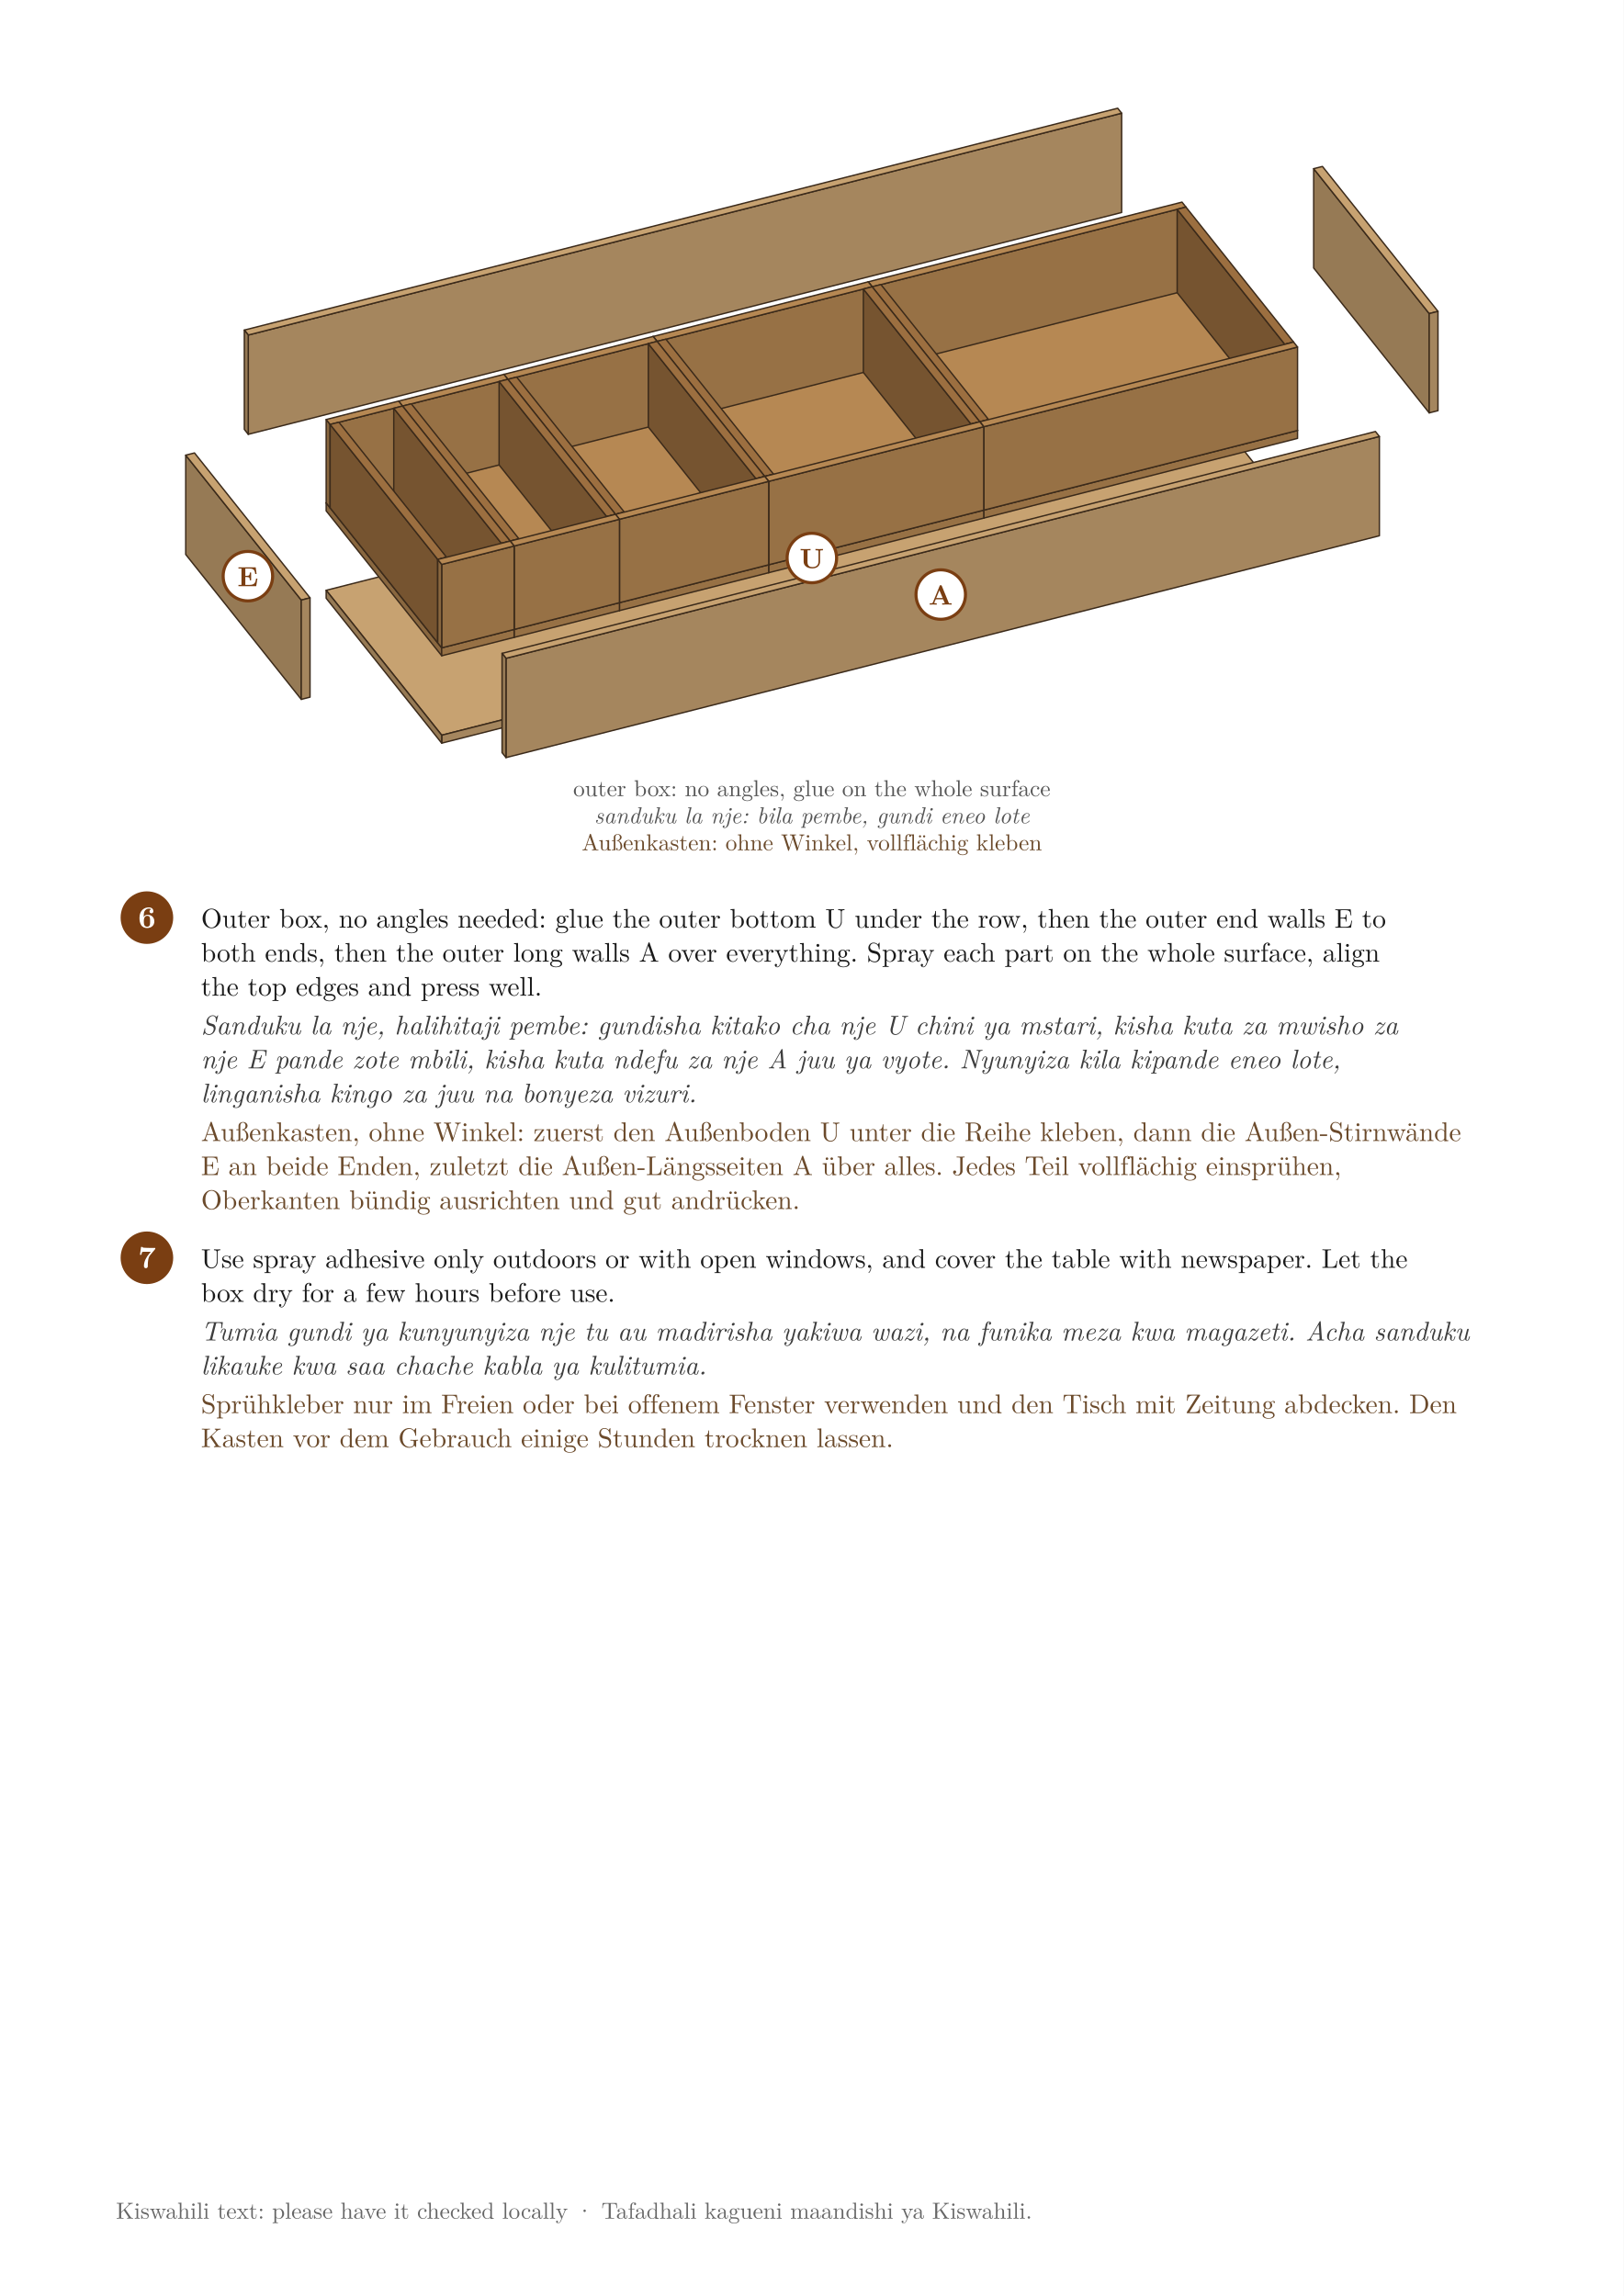
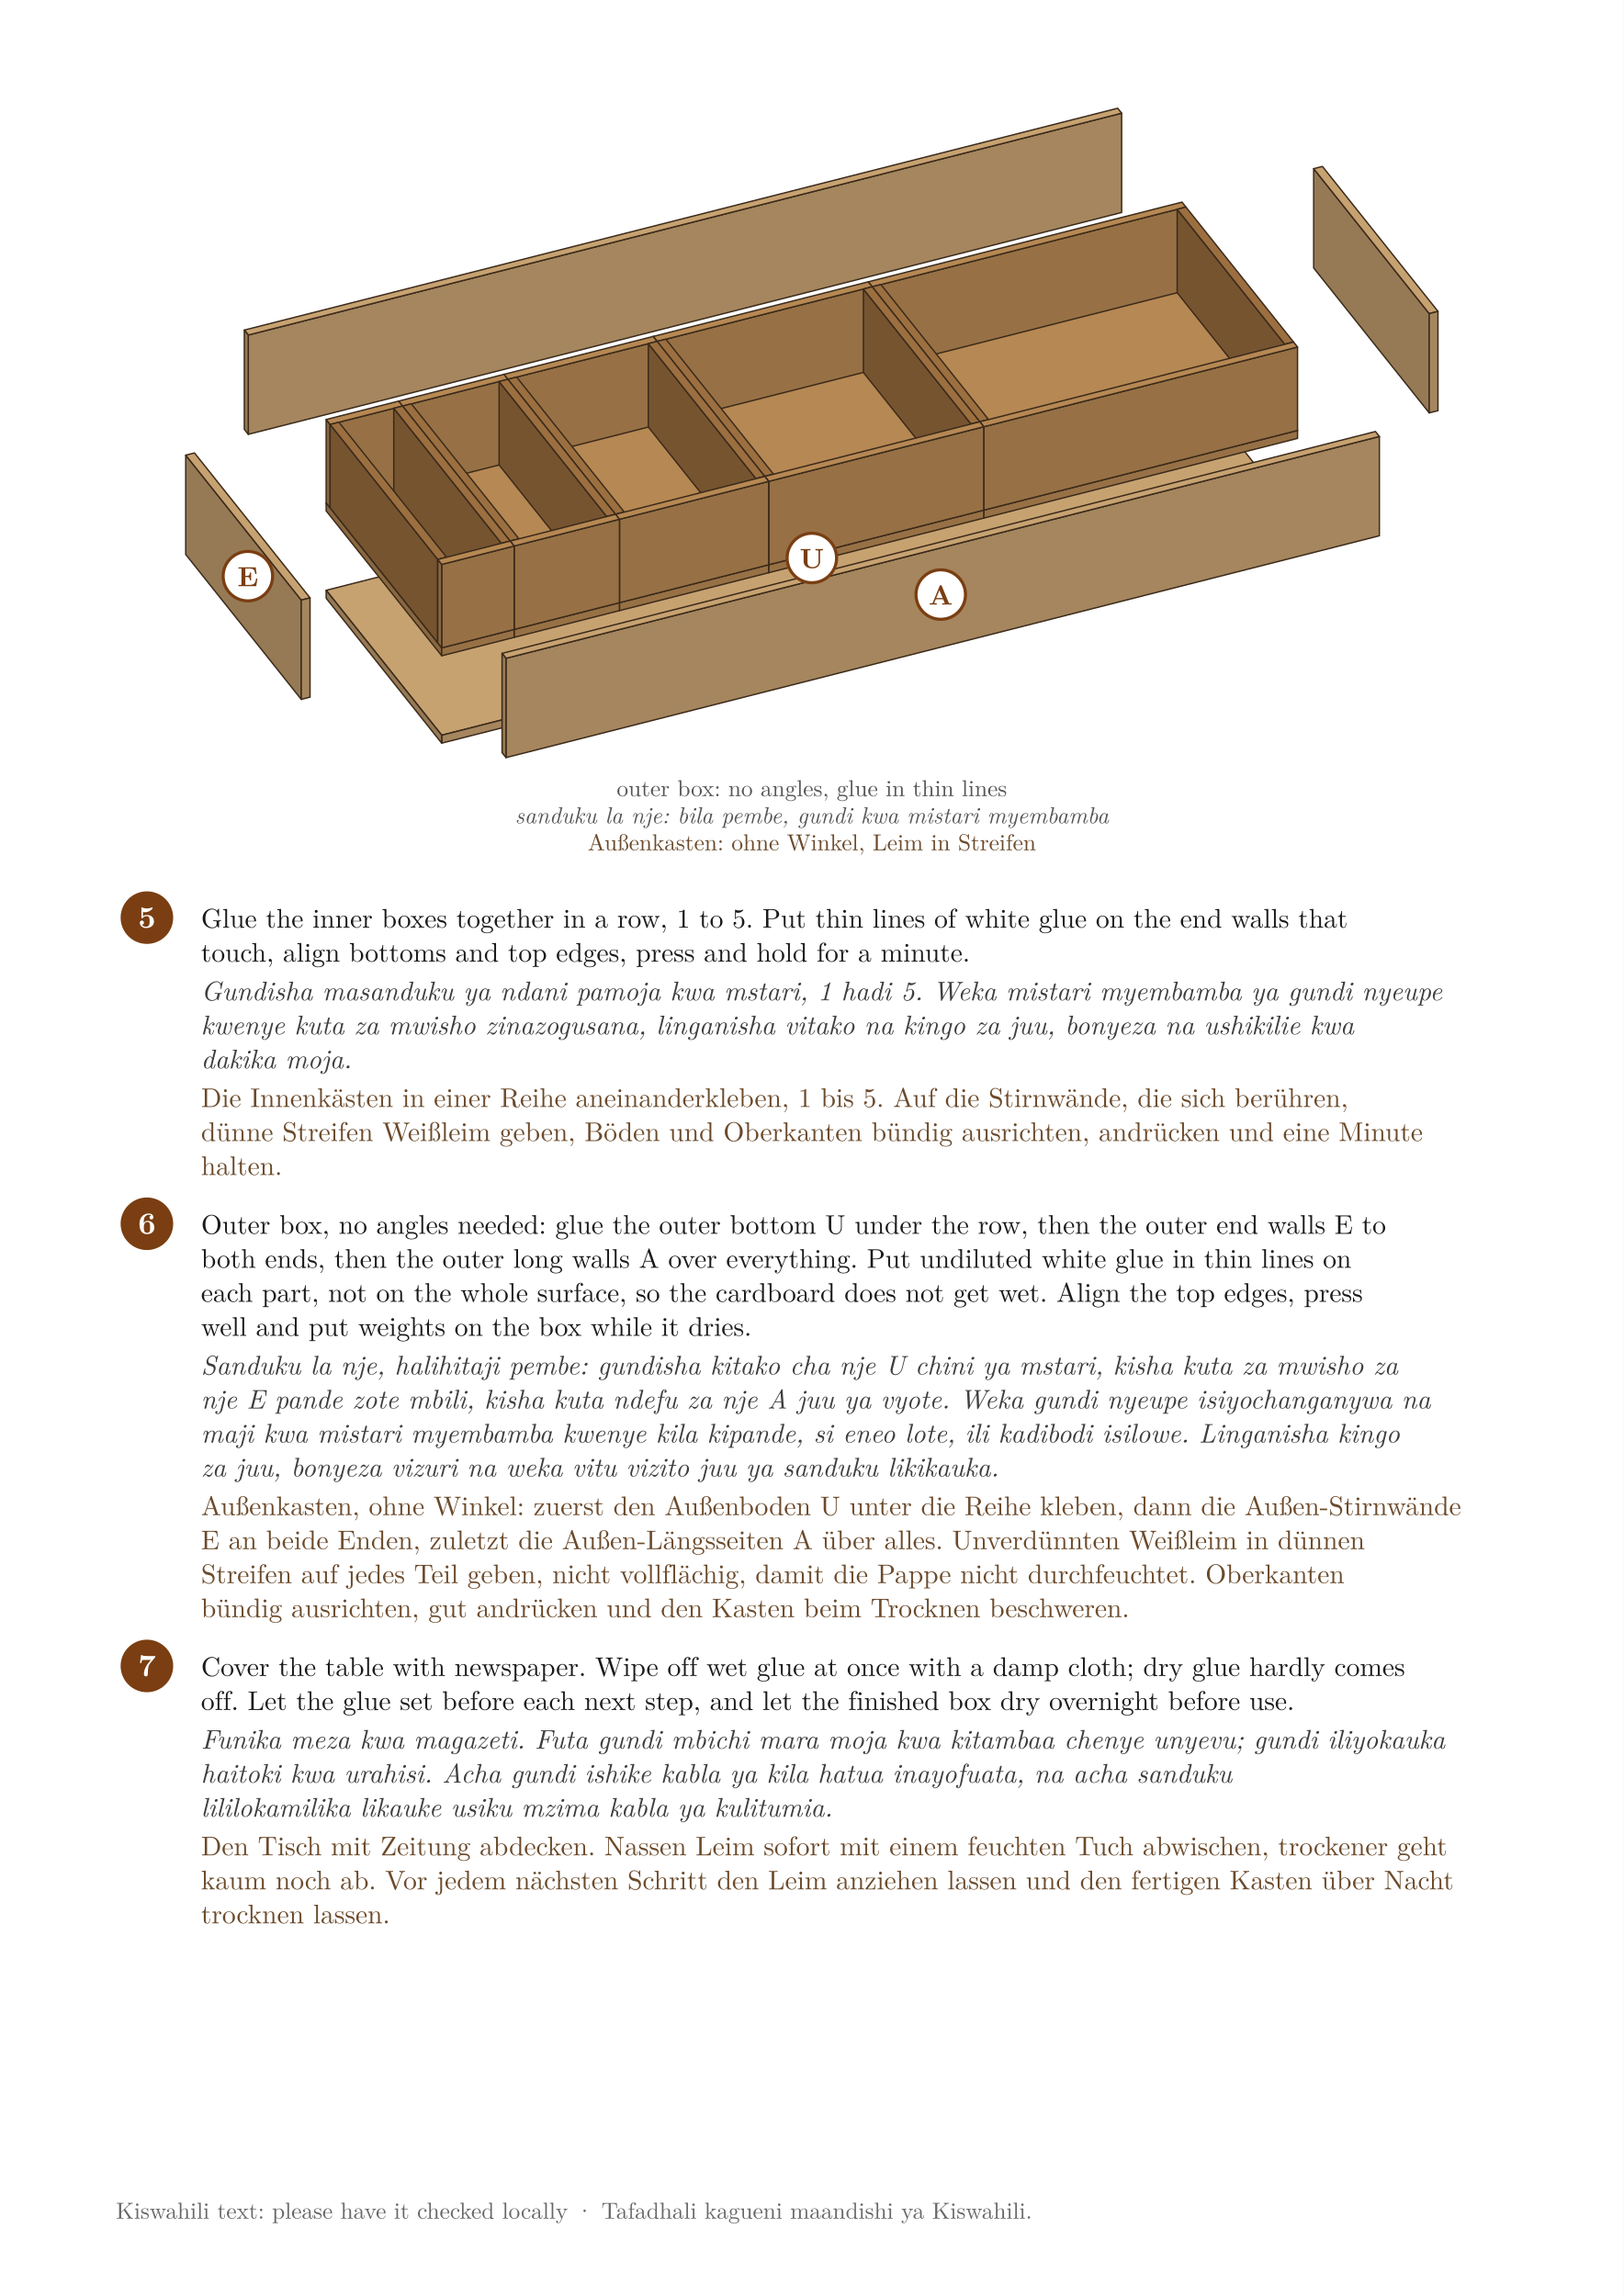
<svg xmlns="http://www.w3.org/2000/svg" width="210mm" height="297mm" viewBox="0 0 210 297" font-family="'Latin Modern Roman', 'CMU Serif', serif">
  <rect width="100%" height="100%" fill="#ffffff" />
  <path d="M184.845,53.410 L184.845,40.565 L169.902,21.819 L169.902,34.664 L184.845,53.410 Z " fill="#967a55" fill-rule="evenodd" stroke="#3b2a1a" stroke-width="0.18" stroke-linejoin="round" />
  <path d="M169.902,21.819 L184.845,40.565 L185.980,40.277 L171.037,21.531 L169.902,21.819 Z " fill="#c7a271" fill-rule="evenodd" stroke="#3b2a1a" stroke-width="0.18" stroke-linejoin="round" />
  <path d="M184.845,53.410 L185.980,53.121 L185.980,40.277 L184.845,40.565 L184.845,53.410 Z " fill="#a5865e" fill-rule="evenodd" stroke="#3b2a1a" stroke-width="0.18" stroke-linejoin="round" />
  <path d="M32.109,56.182 L145.068,27.486 L145.068,14.641 L32.109,43.337 L32.109,56.182 Z " fill="#a5865e" fill-rule="evenodd" stroke="#3b2a1a" stroke-width="0.18" stroke-linejoin="round" />
  <path d="M31.598,42.696 L32.109,43.337 L145.068,14.641 L144.557,14.000 L31.598,42.696 Z " fill="#c7a271" fill-rule="evenodd" stroke="#3b2a1a" stroke-width="0.18" stroke-linejoin="round" />
  <path d="M32.109,56.182 L32.109,43.337 L31.598,42.696 L31.598,55.541 L32.109,56.182 Z " fill="#967a55" fill-rule="evenodd" stroke="#3b2a1a" stroke-width="0.18" stroke-linejoin="round" />
  <path d="M42.184,76.357 L57.127,95.103 L167.816,66.984 L152.873,48.238 L42.184,76.357 Z " fill="#c7a271" fill-rule="evenodd" stroke="#3b2a1a" stroke-width="0.18" stroke-linejoin="round" />
  <path d="M57.127,96.131 L167.816,68.011 L167.816,66.984 L57.127,95.103 L57.127,96.131 Z " fill="#a5865e" fill-rule="evenodd" stroke="#3b2a1a" stroke-width="0.18" stroke-linejoin="round" />
  <path d="M57.127,96.131 L57.127,95.103 L42.184,76.357 L42.184,77.385 L57.127,96.131 Z " fill="#967a55" fill-rule="evenodd" stroke="#3b2a1a" stroke-width="0.18" stroke-linejoin="round" />
  <path d="M112.287,47.245 L127.230,65.991 L167.816,55.681 L152.873,36.934 L112.287,47.245 Z " fill="#b68853" fill-rule="evenodd" stroke="#3b2a1a" stroke-width="0.18" stroke-linejoin="round" />
  <path d="M127.230,67.019 L127.230,65.991 L112.287,47.245 L112.287,48.272 L127.230,67.019 Z " fill="#89673f" fill-rule="evenodd" stroke="#3b2a1a" stroke-width="0.18" stroke-linejoin="round" />
  <path d="M127.230,67.019 L167.816,56.708 L167.816,55.681 L127.230,65.991 L127.230,67.019 Z " fill="#977145" fill-rule="evenodd" stroke="#3b2a1a" stroke-width="0.18" stroke-linejoin="round" />
  <path d="M112.798,47.886 L153.384,37.575 L153.384,26.786 L112.798,37.096 L112.798,47.886 Z " fill="#977145" fill-rule="evenodd" stroke="#3b2a1a" stroke-width="0.18" stroke-linejoin="round" />
  <path d="M112.287,36.455 L112.798,37.096 L153.384,26.786 L152.873,26.145 L112.287,36.455 Z " fill="#b68853" fill-rule="evenodd" stroke="#3b2a1a" stroke-width="0.18" stroke-linejoin="round" />
  <path d="M112.798,47.886 L112.798,37.096 L112.287,36.455 L112.287,47.245 L112.798,47.886 Z " fill="#89673f" fill-rule="evenodd" stroke="#3b2a1a" stroke-width="0.18" stroke-linejoin="round" />
  <path d="M166.170,55.328 L166.170,44.539 L152.248,27.074 L152.248,37.864 L166.170,55.328 Z " fill="#765430" fill-rule="evenodd" stroke="#3b2a1a" stroke-width="0.18" stroke-linejoin="round" />
  <path d="M152.248,27.074 L166.170,44.539 L167.305,44.250 L153.384,26.786 L152.248,27.074 Z " fill="#9c6f40" fill-rule="evenodd" stroke="#3b2a1a" stroke-width="0.18" stroke-linejoin="round" />
  <path d="M166.170,55.328 L167.305,55.040 L167.305,44.250 L166.170,44.539 L166.170,55.328 Z " fill="#815c35" fill-rule="evenodd" stroke="#3b2a1a" stroke-width="0.18" stroke-linejoin="round" />
  <path d="M126.719,65.350 L126.719,54.561 L112.798,37.096 L112.798,47.886 L126.719,65.350 Z " fill="#765430" fill-rule="evenodd" stroke="#3b2a1a" stroke-width="0.18" stroke-linejoin="round" />
  <path d="M112.798,37.096 L126.719,54.561 L127.854,54.272 L113.933,36.808 L112.798,37.096 Z " fill="#9c6f40" fill-rule="evenodd" stroke="#3b2a1a" stroke-width="0.18" stroke-linejoin="round" />
  <path d="M126.719,65.350 L127.854,65.062 L127.854,54.272 L126.719,54.561 L126.719,65.350 Z " fill="#815c35" fill-rule="evenodd" stroke="#3b2a1a" stroke-width="0.18" stroke-linejoin="round" />
  <path d="M127.230,65.991 L167.816,55.681 L167.816,44.891 L127.230,55.202 L127.230,65.991 Z " fill="#977145" fill-rule="evenodd" stroke="#3b2a1a" stroke-width="0.18" stroke-linejoin="round" />
  <path d="M126.719,54.561 L127.230,55.202 L167.816,44.891 L167.305,44.250 L126.719,54.561 Z " fill="#b68853" fill-rule="evenodd" stroke="#3b2a1a" stroke-width="0.18" stroke-linejoin="round" />
  <path d="M127.230,65.991 L127.230,55.202 L126.719,54.561 L126.719,65.350 L127.230,65.991 Z " fill="#89673f" fill-rule="evenodd" stroke="#3b2a1a" stroke-width="0.18" stroke-linejoin="round" />
  <path d="M84.473,54.311 L99.416,73.057 L127.230,65.991 L112.287,47.245 L84.473,54.311 Z " fill="#b68853" fill-rule="evenodd" stroke="#3b2a1a" stroke-width="0.18" stroke-linejoin="round" />
  <path d="M99.416,74.084 L99.416,73.057 L84.473,54.311 L84.473,55.338 L99.416,74.084 Z " fill="#89673f" fill-rule="evenodd" stroke="#3b2a1a" stroke-width="0.18" stroke-linejoin="round" />
  <path d="M99.416,74.084 L127.230,67.019 L127.230,66.248 L127.230,65.991 L99.416,73.057 L99.416,74.084 Z " fill="#977145" fill-rule="evenodd" stroke="#3b2a1a" stroke-width="0.18" stroke-linejoin="round" />
  <path d="M84.984,54.952 L112.798,47.886 L112.798,39.794 L112.798,37.096 L84.984,44.162 L84.984,54.952 Z " fill="#977145" fill-rule="evenodd" stroke="#3b2a1a" stroke-width="0.18" stroke-linejoin="round" />
  <path d="M84.473,43.521 L84.984,44.162 L112.798,37.096 L112.287,36.455 L84.473,43.521 Z " fill="#b68853" fill-rule="evenodd" stroke="#3b2a1a" stroke-width="0.18" stroke-linejoin="round" />
  <path d="M84.984,54.952 L84.984,44.162 L84.473,43.521 L84.473,54.311 L84.984,54.952 Z " fill="#89673f" fill-rule="evenodd" stroke="#3b2a1a" stroke-width="0.18" stroke-linejoin="round" />
  <path d="M125.584,65.639 L125.584,54.849 L111.663,37.385 L111.663,48.174 L125.584,65.639 Z " fill="#765430" fill-rule="evenodd" stroke="#3b2a1a" stroke-width="0.18" stroke-linejoin="round" />
  <path d="M111.663,37.385 L125.584,54.849 L126.719,54.561 L112.798,37.096 L111.663,37.385 Z " fill="#9c6f40" fill-rule="evenodd" stroke="#3b2a1a" stroke-width="0.18" stroke-linejoin="round" />
  <path d="M125.584,65.639 L126.719,65.350 L126.719,54.561 L125.584,54.849 L125.584,65.639 Z " fill="#815c35" fill-rule="evenodd" stroke="#3b2a1a" stroke-width="0.18" stroke-linejoin="round" />
  <path d="M98.905,72.416 L98.905,61.627 L84.984,44.162 L84.984,54.952 L98.905,72.416 Z " fill="#765430" fill-rule="evenodd" stroke="#3b2a1a" stroke-width="0.18" stroke-linejoin="round" />
  <path d="M84.984,44.162 L98.905,61.627 L100.040,61.338 L86.119,43.874 L84.984,44.162 Z " fill="#9c6f40" fill-rule="evenodd" stroke="#3b2a1a" stroke-width="0.18" stroke-linejoin="round" />
  <path d="M98.905,72.416 L100.040,72.128 L100.040,61.338 L98.905,61.627 L98.905,72.416 Z " fill="#815c35" fill-rule="evenodd" stroke="#3b2a1a" stroke-width="0.18" stroke-linejoin="round" />
  <path d="M99.416,73.057 L127.230,65.991 L127.230,57.899 L127.230,55.202 L99.416,62.267 L99.416,73.057 Z " fill="#977145" fill-rule="evenodd" stroke="#3b2a1a" stroke-width="0.18" stroke-linejoin="round" />
  <path d="M98.905,61.627 L99.416,62.267 L127.230,55.202 L126.719,54.561 L98.905,61.627 Z " fill="#b68853" fill-rule="evenodd" stroke="#3b2a1a" stroke-width="0.18" stroke-linejoin="round" />
  <path d="M99.416,73.057 L99.416,62.267 L98.905,61.627 L98.905,72.416 L99.416,73.057 Z " fill="#89673f" fill-rule="evenodd" stroke="#3b2a1a" stroke-width="0.18" stroke-linejoin="round" />
  <path d="M65.173,59.214 L80.116,77.960 L99.416,73.057 L84.473,54.311 L65.173,59.214 Z " fill="#b68853" fill-rule="evenodd" stroke="#3b2a1a" stroke-width="0.18" stroke-linejoin="round" />
  <path d="M80.116,78.987 L80.116,77.960 L65.173,59.214 L65.173,60.241 L80.116,78.987 Z " fill="#89673f" fill-rule="evenodd" stroke="#3b2a1a" stroke-width="0.18" stroke-linejoin="round" />
  <path d="M80.116,78.987 L99.416,74.084 L99.416,73.057 L80.116,77.960 L80.116,78.987 Z " fill="#977145" fill-rule="evenodd" stroke="#3b2a1a" stroke-width="0.18" stroke-linejoin="round" />
  <path d="M65.684,59.854 L84.984,54.952 L84.984,44.162 L65.684,49.065 L65.684,59.854 Z " fill="#977145" fill-rule="evenodd" stroke="#3b2a1a" stroke-width="0.18" stroke-linejoin="round" />
  <path d="M65.684,59.854 L65.684,49.065 L65.173,48.424 L65.173,59.214 L65.684,59.854 Z " fill="#89673f" fill-rule="evenodd" stroke="#3b2a1a" stroke-width="0.18" stroke-linejoin="round" />
  <path d="M65.173,48.424 L65.684,49.065 L84.984,44.162 L84.473,43.521 L65.173,48.424 Z " fill="#b68853" fill-rule="evenodd" stroke="#3b2a1a" stroke-width="0.18" stroke-linejoin="round" />
  <path d="M97.770,72.704 L97.770,61.915 L83.849,44.451 L83.849,55.240 L97.770,72.704 Z " fill="#765430" fill-rule="evenodd" stroke="#3b2a1a" stroke-width="0.18" stroke-linejoin="round" />
  <path d="M83.849,44.451 L97.770,61.915 L98.905,61.627 L84.984,44.162 L83.849,44.451 Z " fill="#9c6f40" fill-rule="evenodd" stroke="#3b2a1a" stroke-width="0.18" stroke-linejoin="round" />
  <path d="M97.770,72.704 L98.905,72.416 L98.905,61.627 L97.770,61.915 L97.770,72.704 Z " fill="#815c35" fill-rule="evenodd" stroke="#3b2a1a" stroke-width="0.18" stroke-linejoin="round" />
  <path d="M79.605,77.319 L79.605,66.529 L65.684,49.065 L65.684,59.854 L79.605,77.319 Z " fill="#765430" fill-rule="evenodd" stroke="#3b2a1a" stroke-width="0.18" stroke-linejoin="round" />
  <path d="M65.684,49.065 L79.605,66.529 L80.741,66.241 L66.820,48.777 L65.684,49.065 Z " fill="#9c6f40" fill-rule="evenodd" stroke="#3b2a1a" stroke-width="0.18" stroke-linejoin="round" />
  <path d="M79.605,77.319 L80.741,77.030 L80.741,66.241 L79.605,66.529 L79.605,77.319 Z " fill="#815c35" fill-rule="evenodd" stroke="#3b2a1a" stroke-width="0.18" stroke-linejoin="round" />
  <path d="M80.116,77.960 L99.416,73.057 L99.416,62.267 L80.116,67.170 L80.116,77.960 Z " fill="#977145" fill-rule="evenodd" stroke="#3b2a1a" stroke-width="0.18" stroke-linejoin="round" />
  <path d="M80.116,77.960 L80.116,67.170 L79.605,66.529 L79.605,77.319 L80.116,77.960 Z " fill="#89673f" fill-rule="evenodd" stroke="#3b2a1a" stroke-width="0.18" stroke-linejoin="round" />
  <path d="M79.605,66.529 L80.116,67.170 L99.416,62.267 L98.905,61.627 L79.605,66.529 Z " fill="#b68853" fill-rule="evenodd" stroke="#3b2a1a" stroke-width="0.18" stroke-linejoin="round" />
  <path d="M51.550,62.674 L66.493,81.421 L80.116,77.960 L65.173,59.214 L51.550,62.674 Z " fill="#b68853" fill-rule="evenodd" stroke="#3b2a1a" stroke-width="0.18" stroke-linejoin="round" />
  <path d="M66.493,82.448 L66.493,81.421 L51.550,62.674 L51.550,63.702 L66.493,82.448 Z " fill="#89673f" fill-rule="evenodd" stroke="#3b2a1a" stroke-width="0.18" stroke-linejoin="round" />
  <path d="M66.493,82.448 L80.116,78.987 L80.116,77.960 L66.493,81.421 L66.493,82.448 Z " fill="#977145" fill-rule="evenodd" stroke="#3b2a1a" stroke-width="0.18" stroke-linejoin="round" />
  <path d="M52.061,63.315 L65.684,59.854 L65.684,49.065 L52.061,52.526 L52.061,63.315 Z " fill="#977145" fill-rule="evenodd" stroke="#3b2a1a" stroke-width="0.18" stroke-linejoin="round" />
  <path d="M52.061,63.315 L52.061,52.526 L51.550,51.885 L51.550,62.674 L52.061,63.315 Z " fill="#89673f" fill-rule="evenodd" stroke="#3b2a1a" stroke-width="0.18" stroke-linejoin="round" />
  <path d="M51.550,51.885 L52.061,52.526 L65.684,49.065 L65.173,48.424 L51.550,51.885 Z " fill="#b68853" fill-rule="evenodd" stroke="#3b2a1a" stroke-width="0.18" stroke-linejoin="round" />
  <path d="M78.470,77.607 L78.470,66.818 L64.549,49.353 L64.549,60.143 L78.470,77.607 Z " fill="#765430" fill-rule="evenodd" stroke="#3b2a1a" stroke-width="0.18" stroke-linejoin="round" />
  <path d="M64.549,49.353 L78.470,66.818 L79.605,66.529 L65.684,49.065 L64.549,49.353 Z " fill="#9c6f40" fill-rule="evenodd" stroke="#3b2a1a" stroke-width="0.18" stroke-linejoin="round" />
  <path d="M78.470,77.607 L79.605,77.319 L79.605,66.529 L78.470,66.818 L78.470,77.607 Z " fill="#815c35" fill-rule="evenodd" stroke="#3b2a1a" stroke-width="0.18" stroke-linejoin="round" />
  <path d="M65.982,80.780 L65.982,69.990 L52.061,52.526 L52.061,63.315 L65.982,80.780 Z " fill="#765430" fill-rule="evenodd" stroke="#3b2a1a" stroke-width="0.18" stroke-linejoin="round" />
  <path d="M52.061,52.526 L65.982,69.990 L67.118,69.702 L53.196,52.237 L52.061,52.526 Z " fill="#9c6f40" fill-rule="evenodd" stroke="#3b2a1a" stroke-width="0.18" stroke-linejoin="round" />
  <path d="M65.982,80.780 L67.118,80.491 L67.118,69.702 L65.982,69.990 L65.982,80.780 Z " fill="#815c35" fill-rule="evenodd" stroke="#3b2a1a" stroke-width="0.18" stroke-linejoin="round" />
  <path d="M66.493,81.421 L80.116,77.960 L80.116,67.170 L66.493,70.631 L66.493,81.421 Z " fill="#977145" fill-rule="evenodd" stroke="#3b2a1a" stroke-width="0.18" stroke-linejoin="round" />
  <path d="M66.493,81.421 L66.493,70.631 L65.982,69.990 L65.982,80.780 L66.493,81.421 Z " fill="#89673f" fill-rule="evenodd" stroke="#3b2a1a" stroke-width="0.18" stroke-linejoin="round" />
  <path d="M65.982,69.990 L66.493,70.631 L80.116,67.170 L79.605,66.529 L65.982,69.990 Z " fill="#b68853" fill-rule="evenodd" stroke="#3b2a1a" stroke-width="0.18" stroke-linejoin="round" />
  <path d="M42.184,65.054 L57.127,83.800 L66.493,81.421 L51.550,62.674 L42.184,65.054 Z " fill="#b68853" fill-rule="evenodd" stroke="#3b2a1a" stroke-width="0.18" stroke-linejoin="round" />
  <path d="M57.127,84.827 L57.127,83.800 L42.184,65.054 L42.184,66.081 L57.127,84.827 Z " fill="#89673f" fill-rule="evenodd" stroke="#3b2a1a" stroke-width="0.18" stroke-linejoin="round" />
  <path d="M57.127,84.827 L66.493,82.448 L66.493,81.421 L57.127,83.800 L57.127,84.827 Z " fill="#977145" fill-rule="evenodd" stroke="#3b2a1a" stroke-width="0.18" stroke-linejoin="round" />
  <path d="M42.695,65.695 L52.061,63.315 L52.061,52.526 L42.695,54.905 L42.695,65.695 Z " fill="#977145" fill-rule="evenodd" stroke="#3b2a1a" stroke-width="0.18" stroke-linejoin="round" />
  <path d="M42.695,65.695 L42.695,54.905 L42.184,54.264 L42.184,65.054 L42.695,65.695 Z " fill="#89673f" fill-rule="evenodd" stroke="#3b2a1a" stroke-width="0.18" stroke-linejoin="round" />
  <path d="M42.184,54.264 L42.695,54.905 L52.061,52.526 L51.550,51.885 L42.184,54.264 Z " fill="#b68853" fill-rule="evenodd" stroke="#3b2a1a" stroke-width="0.18" stroke-linejoin="round" />
  <path d="M64.847,81.068 L64.847,70.279 L50.926,52.814 L50.926,63.604 L64.847,81.068 Z " fill="#765430" fill-rule="evenodd" stroke="#3b2a1a" stroke-width="0.18" stroke-linejoin="round" />
  <path d="M50.926,52.814 L64.847,70.279 L65.982,69.990 L52.061,52.526 L50.926,52.814 Z " fill="#9c6f40" fill-rule="evenodd" stroke="#3b2a1a" stroke-width="0.18" stroke-linejoin="round" />
  <path d="M64.847,81.068 L65.982,80.780 L65.982,69.990 L64.847,70.279 L64.847,81.068 Z " fill="#815c35" fill-rule="evenodd" stroke="#3b2a1a" stroke-width="0.18" stroke-linejoin="round" />
  <path d="M56.616,83.159 L56.616,72.370 L42.695,54.905 L42.695,65.695 L56.616,83.159 Z " fill="#765430" fill-rule="evenodd" stroke="#3b2a1a" stroke-width="0.18" stroke-linejoin="round" />
  <path d="M42.695,54.905 L56.616,72.370 L57.752,72.081 L43.830,54.617 L42.695,54.905 Z " fill="#9c6f40" fill-rule="evenodd" stroke="#3b2a1a" stroke-width="0.18" stroke-linejoin="round" />
  <path d="M56.616,83.159 L57.752,82.871 L57.752,72.081 L56.616,72.370 L56.616,83.159 Z " fill="#815c35" fill-rule="evenodd" stroke="#3b2a1a" stroke-width="0.18" stroke-linejoin="round" />
  <path d="M57.127,83.800 L66.493,81.421 L66.493,70.631 L57.127,73.010 L57.127,83.800 Z " fill="#977145" fill-rule="evenodd" stroke="#3b2a1a" stroke-width="0.18" stroke-linejoin="round" />
  <path d="M57.127,83.800 L57.127,73.010 L56.616,72.370 L56.616,83.159 L57.127,83.800 Z " fill="#89673f" fill-rule="evenodd" stroke="#3b2a1a" stroke-width="0.18" stroke-linejoin="round" />
  <path d="M56.616,72.370 L57.127,73.010 L66.493,70.631 L65.982,69.990 L56.616,72.370 Z " fill="#b68853" fill-rule="evenodd" stroke="#3b2a1a" stroke-width="0.18" stroke-linejoin="round" />
  <path d="M65.443,98.000 L178.402,69.304 L178.402,56.459 L65.443,85.155 L65.443,98.000 Z " fill="#a5865e" fill-rule="evenodd" stroke="#3b2a1a" stroke-width="0.18" stroke-linejoin="round" />
  <path d="M64.932,84.514 L65.443,85.155 L178.402,56.459 L177.891,55.818 L64.932,84.514 Z " fill="#c7a271" fill-rule="evenodd" stroke="#3b2a1a" stroke-width="0.18" stroke-linejoin="round" />
  <path d="M65.443,98.000 L65.443,85.155 L64.932,84.514 L64.932,97.359 L65.443,98.000 Z " fill="#967a55" fill-rule="evenodd" stroke="#3b2a1a" stroke-width="0.18" stroke-linejoin="round" />
  <path d="M38.963,90.469 L38.963,77.625 L24.020,58.879 L24.020,71.723 L38.963,90.469 Z " fill="#967a55" fill-rule="evenodd" stroke="#3b2a1a" stroke-width="0.18" stroke-linejoin="round" />
  <path d="M24.020,58.879 L38.963,77.625 L40.098,77.336 L25.155,58.590 L24.020,58.879 Z " fill="#c7a271" fill-rule="evenodd" stroke="#3b2a1a" stroke-width="0.18" stroke-linejoin="round" />
  <path d="M38.963,90.469 L40.098,90.181 L40.098,77.336 L38.963,77.625 L38.963,90.469 Z " fill="#a5865e" fill-rule="evenodd" stroke="#3b2a1a" stroke-width="0.18" stroke-linejoin="round" />
  <circle cx="121.67" cy="76.91" r="3.2" fill="#ffffff" stroke="#7a3e12" stroke-width="0.4" />
  <text x="121.67" y="78.21" font-size="3.60" text-anchor="middle" fill="#7a3e12" font-weight="bold">A</text>
  <circle cx="32.06" cy="74.53" r="3.2" fill="#ffffff" stroke="#7a3e12" stroke-width="0.4" />
  <text x="32.06" y="75.83" font-size="3.60" text-anchor="middle" fill="#7a3e12" font-weight="bold">E</text>
  <circle cx="105.00" cy="72.18" r="3.2" fill="#ffffff" stroke="#7a3e12" stroke-width="0.4" />
  <text x="105.00" y="73.48" font-size="3.60" text-anchor="middle" fill="#7a3e12" font-weight="bold">U</text>
-   <text x="105.00" y="103.00" font-size="3.00" text-anchor="middle" fill="#555">outer box: no angles, glue on the whole surface</text>
-   <text x="105.00" y="106.50" font-size="3.00" text-anchor="middle" fill="#555" font-style="italic">sanduku la nje: bila pembe, gundi eneo lote</text>
-   <text x="105.00" y="110.00" font-size="3.00" text-anchor="middle" fill="#6b4a2b">Außenkasten: ohne Winkel, vollflächig kleben</text>
+   <text x="105.00" y="103.00" font-size="3.00" text-anchor="middle" fill="#555">outer box: no angles, glue in thin lines</text>
+   <text x="105.00" y="106.50" font-size="3.00" text-anchor="middle" fill="#555" font-style="italic">sanduku la nje: bila pembe, gundi kwa mistari myembamba</text>
+   <text x="105.00" y="110.00" font-size="3.00" text-anchor="middle" fill="#6b4a2b">Außenkasten: ohne Winkel, Leim in Streifen</text>
  <circle cx="19" cy="118.70" r="3.4" fill="#7a3e12" />
-   <text x="19.00" y="120.00" font-size="4.00" text-anchor="middle" fill="#fff" font-weight="bold">6</text>
-   <text x="26.00" y="120.00" font-size="3.50" text-anchor="start" fill="#1a1a1a">Outer box, no angles needed: glue the outer bottom U under the row, then the outer end walls E to</text>
-   <text x="26.00" y="124.40" font-size="3.50" text-anchor="start" fill="#1a1a1a">both ends, then the outer long walls A over everything. Spray each part on the whole surface, align</text>
-   <text x="26.00" y="128.80" font-size="3.50" text-anchor="start" fill="#1a1a1a">the top edges and press well.</text>
-   <text x="26.00" y="133.80" font-size="3.50" text-anchor="start" fill="#3d3d3d" font-style="italic">Sanduku la nje, halihitaji pembe: gundisha kitako cha nje U chini ya mstari, kisha kuta za mwisho za</text>
-   <text x="26.00" y="138.20" font-size="3.50" text-anchor="start" fill="#3d3d3d" font-style="italic">nje E pande zote mbili, kisha kuta ndefu za nje A juu ya vyote. Nyunyiza kila kipande eneo lote,</text>
-   <text x="26.00" y="142.60" font-size="3.50" text-anchor="start" fill="#3d3d3d" font-style="italic">linganisha kingo za juu na bonyeza vizuri.</text>
-   <text x="26.00" y="147.60" font-size="3.50" text-anchor="start" fill="#6b4a2b">Außenkasten, ohne Winkel: zuerst den Außenboden U unter die Reihe kleben, dann die Außen-Stirnwände</text>
-   <text x="26.00" y="152.00" font-size="3.50" text-anchor="start" fill="#6b4a2b">E an beide Enden, zuletzt die Außen-Längsseiten A über alles. Jedes Teil vollflächig einsprühen,</text>
-   <text x="26.00" y="156.40" font-size="3.50" text-anchor="start" fill="#6b4a2b">Oberkanten bündig ausrichten und gut andrücken.</text>
-   <circle cx="19" cy="162.70" r="3.4" fill="#7a3e12" />
-   <text x="19.00" y="164.00" font-size="4.00" text-anchor="middle" fill="#fff" font-weight="bold">7</text>
-   <text x="26.00" y="164.00" font-size="3.50" text-anchor="start" fill="#1a1a1a">Use spray adhesive only outdoors or with open windows, and cover the table with newspaper. Let the</text>
-   <text x="26.00" y="168.40" font-size="3.50" text-anchor="start" fill="#1a1a1a">box dry for a few hours before use.</text>
-   <text x="26.00" y="173.40" font-size="3.50" text-anchor="start" fill="#3d3d3d" font-style="italic">Tumia gundi ya kunyunyiza nje tu au madirisha yakiwa wazi, na funika meza kwa magazeti. Acha sanduku</text>
-   <text x="26.00" y="177.80" font-size="3.50" text-anchor="start" fill="#3d3d3d" font-style="italic">likauke kwa saa chache kabla ya kulitumia.</text>
-   <text x="26.00" y="182.80" font-size="3.50" text-anchor="start" fill="#6b4a2b">Sprühkleber nur im Freien oder bei offenem Fenster verwenden und den Tisch mit Zeitung abdecken. Den</text>
-   <text x="26.00" y="187.20" font-size="3.50" text-anchor="start" fill="#6b4a2b">Kasten vor dem Gebrauch einige Stunden trocknen lassen.</text>
+   <text x="19.00" y="120.00" font-size="4.00" text-anchor="middle" fill="#fff" font-weight="bold">5</text>
+   <text x="26.00" y="120.00" font-size="3.50" text-anchor="start" fill="#1a1a1a">Glue the inner boxes together in a row, 1 to 5. Put thin lines of white glue on the end walls that</text>
+   <text x="26.00" y="124.40" font-size="3.50" text-anchor="start" fill="#1a1a1a">touch, align bottoms and top edges, press and hold for a minute.</text>
+   <text x="26.00" y="129.40" font-size="3.50" text-anchor="start" fill="#3d3d3d" font-style="italic">Gundisha masanduku ya ndani pamoja kwa mstari, 1 hadi 5. Weka mistari myembamba ya gundi nyeupe</text>
+   <text x="26.00" y="133.80" font-size="3.50" text-anchor="start" fill="#3d3d3d" font-style="italic">kwenye kuta za mwisho zinazogusana, linganisha vitako na kingo za juu, bonyeza na ushikilie kwa</text>
+   <text x="26.00" y="138.20" font-size="3.50" text-anchor="start" fill="#3d3d3d" font-style="italic">dakika moja.</text>
+   <text x="26.00" y="143.20" font-size="3.50" text-anchor="start" fill="#6b4a2b">Die Innenkästen in einer Reihe aneinanderkleben, 1 bis 5. Auf die Stirnwände, die sich berühren,</text>
+   <text x="26.00" y="147.60" font-size="3.50" text-anchor="start" fill="#6b4a2b">dünne Streifen Weißleim geben, Böden und Oberkanten bündig ausrichten, andrücken und eine Minute</text>
+   <text x="26.00" y="152.00" font-size="3.50" text-anchor="start" fill="#6b4a2b">halten.</text>
+   <circle cx="19" cy="158.30" r="3.4" fill="#7a3e12" />
+   <text x="19.00" y="159.60" font-size="4.00" text-anchor="middle" fill="#fff" font-weight="bold">6</text>
+   <text x="26.00" y="159.60" font-size="3.50" text-anchor="start" fill="#1a1a1a">Outer box, no angles needed: glue the outer bottom U under the row, then the outer end walls E to</text>
+   <text x="26.00" y="164.00" font-size="3.50" text-anchor="start" fill="#1a1a1a">both ends, then the outer long walls A over everything. Put undiluted white glue in thin lines on</text>
+   <text x="26.00" y="168.40" font-size="3.50" text-anchor="start" fill="#1a1a1a">each part, not on the whole surface, so the cardboard does not get wet. Align the top edges, press</text>
+   <text x="26.00" y="172.80" font-size="3.50" text-anchor="start" fill="#1a1a1a">well and put weights on the box while it dries.</text>
+   <text x="26.00" y="177.80" font-size="3.50" text-anchor="start" fill="#3d3d3d" font-style="italic">Sanduku la nje, halihitaji pembe: gundisha kitako cha nje U chini ya mstari, kisha kuta za mwisho za</text>
+   <text x="26.00" y="182.20" font-size="3.50" text-anchor="start" fill="#3d3d3d" font-style="italic">nje E pande zote mbili, kisha kuta ndefu za nje A juu ya vyote. Weka gundi nyeupe isiyochanganywa na</text>
+   <text x="26.00" y="186.60" font-size="3.50" text-anchor="start" fill="#3d3d3d" font-style="italic">maji kwa mistari myembamba kwenye kila kipande, si eneo lote, ili kadibodi isilowe. Linganisha kingo</text>
+   <text x="26.00" y="191.00" font-size="3.50" text-anchor="start" fill="#3d3d3d" font-style="italic">za juu, bonyeza vizuri na weka vitu vizito juu ya sanduku likikauka.</text>
+   <text x="26.00" y="196.00" font-size="3.50" text-anchor="start" fill="#6b4a2b">Außenkasten, ohne Winkel: zuerst den Außenboden U unter die Reihe kleben, dann die Außen-Stirnwände</text>
+   <text x="26.00" y="200.40" font-size="3.50" text-anchor="start" fill="#6b4a2b">E an beide Enden, zuletzt die Außen-Längsseiten A über alles. Unverdünnten Weißleim in dünnen</text>
+   <text x="26.00" y="204.80" font-size="3.50" text-anchor="start" fill="#6b4a2b">Streifen auf jedes Teil geben, nicht vollflächig, damit die Pappe nicht durchfeuchtet. Oberkanten</text>
+   <text x="26.00" y="209.20" font-size="3.50" text-anchor="start" fill="#6b4a2b">bündig ausrichten, gut andrücken und den Kasten beim Trocknen beschweren.</text>
+   <circle cx="19" cy="215.50" r="3.4" fill="#7a3e12" />
+   <text x="19.00" y="216.80" font-size="4.00" text-anchor="middle" fill="#fff" font-weight="bold">7</text>
+   <text x="26.00" y="216.80" font-size="3.50" text-anchor="start" fill="#1a1a1a">Cover the table with newspaper. Wipe off wet glue at once with a damp cloth; dry glue hardly comes</text>
+   <text x="26.00" y="221.20" font-size="3.50" text-anchor="start" fill="#1a1a1a">off. Let the glue set before each next step, and let the finished box dry overnight before use.</text>
+   <text x="26.00" y="226.20" font-size="3.50" text-anchor="start" fill="#3d3d3d" font-style="italic">Funika meza kwa magazeti. Futa gundi mbichi mara moja kwa kitambaa chenye unyevu; gundi iliyokauka</text>
+   <text x="26.00" y="230.60" font-size="3.50" text-anchor="start" fill="#3d3d3d" font-style="italic">haitoki kwa urahisi. Acha gundi ishike kabla ya kila hatua inayofuata, na acha sanduku</text>
+   <text x="26.00" y="235.00" font-size="3.50" text-anchor="start" fill="#3d3d3d" font-style="italic">lililokamilika likauke usiku mzima kabla ya kulitumia.</text>
+   <text x="26.00" y="240.00" font-size="3.50" text-anchor="start" fill="#6b4a2b">Den Tisch mit Zeitung abdecken. Nassen Leim sofort mit einem feuchten Tuch abwischen, trockener geht</text>
+   <text x="26.00" y="244.40" font-size="3.50" text-anchor="start" fill="#6b4a2b">kaum noch ab. Vor jedem nächsten Schritt den Leim anziehen lassen und den fertigen Kasten über Nacht</text>
+   <text x="26.00" y="248.80" font-size="3.50" text-anchor="start" fill="#6b4a2b">trocknen lassen.</text>
  <text x="15.00" y="287.00" font-size="3.00" text-anchor="start" fill="#666">Kiswahili text: please have it checked locally · Tafadhali kagueni maandishi ya Kiswahili.</text>
</svg>
